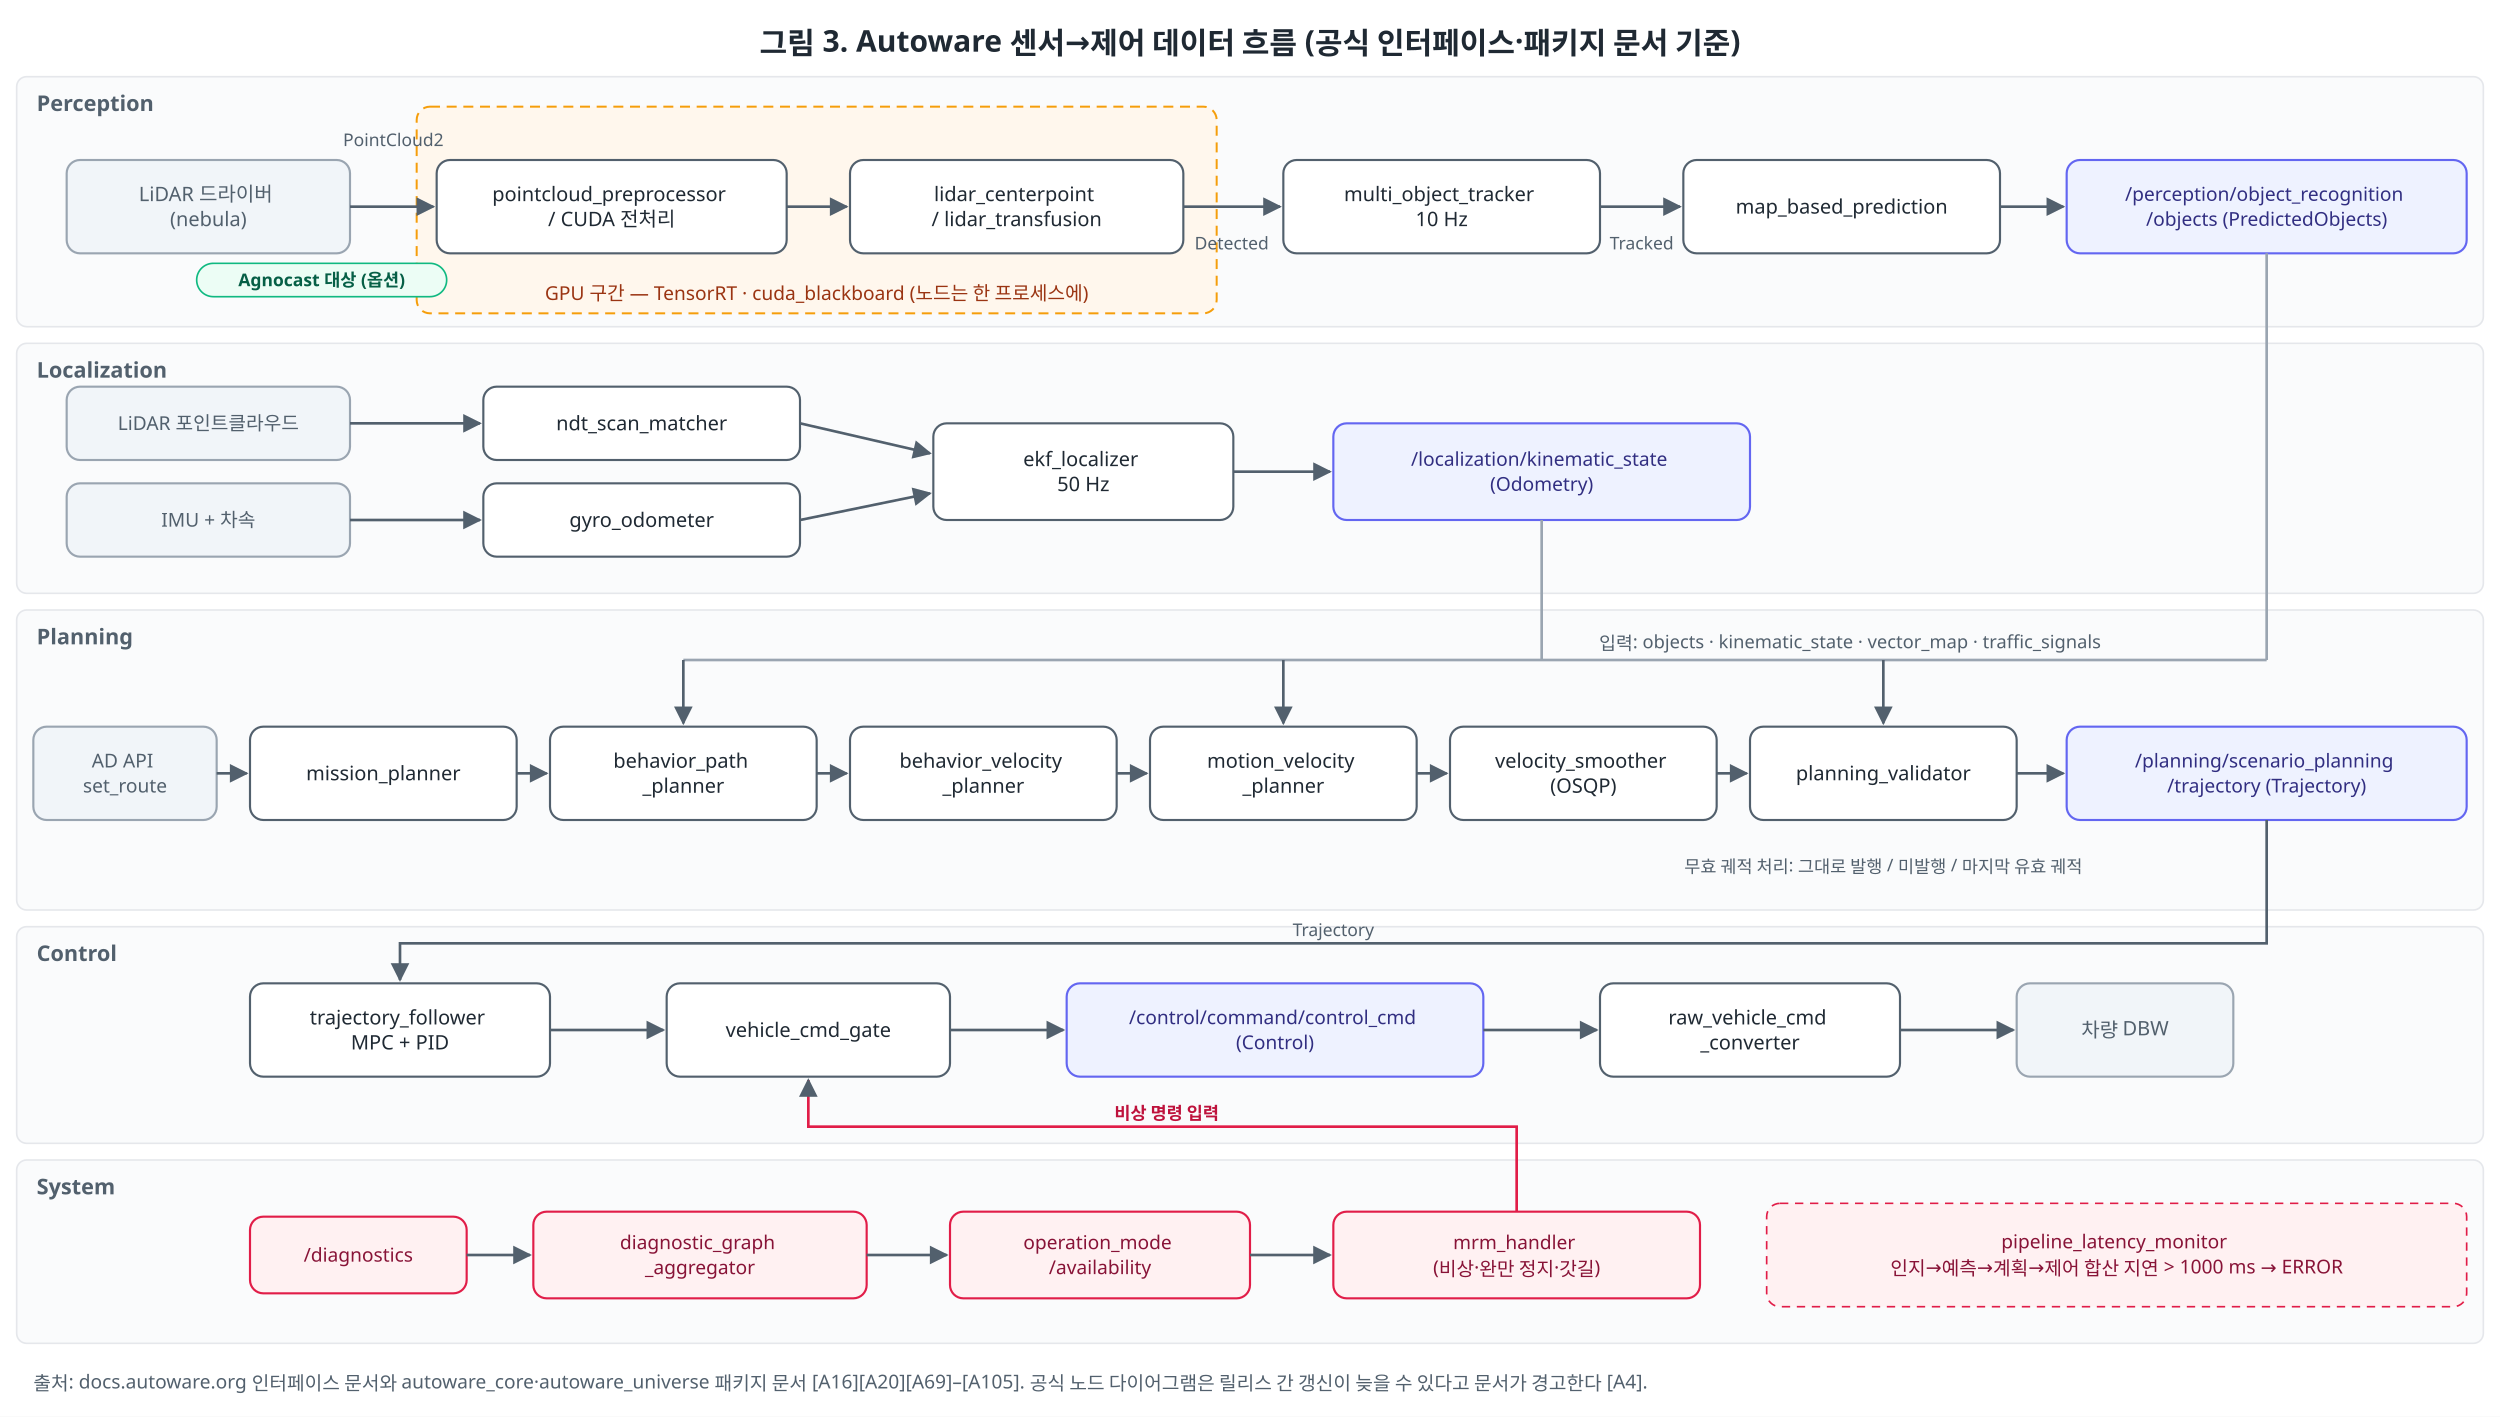
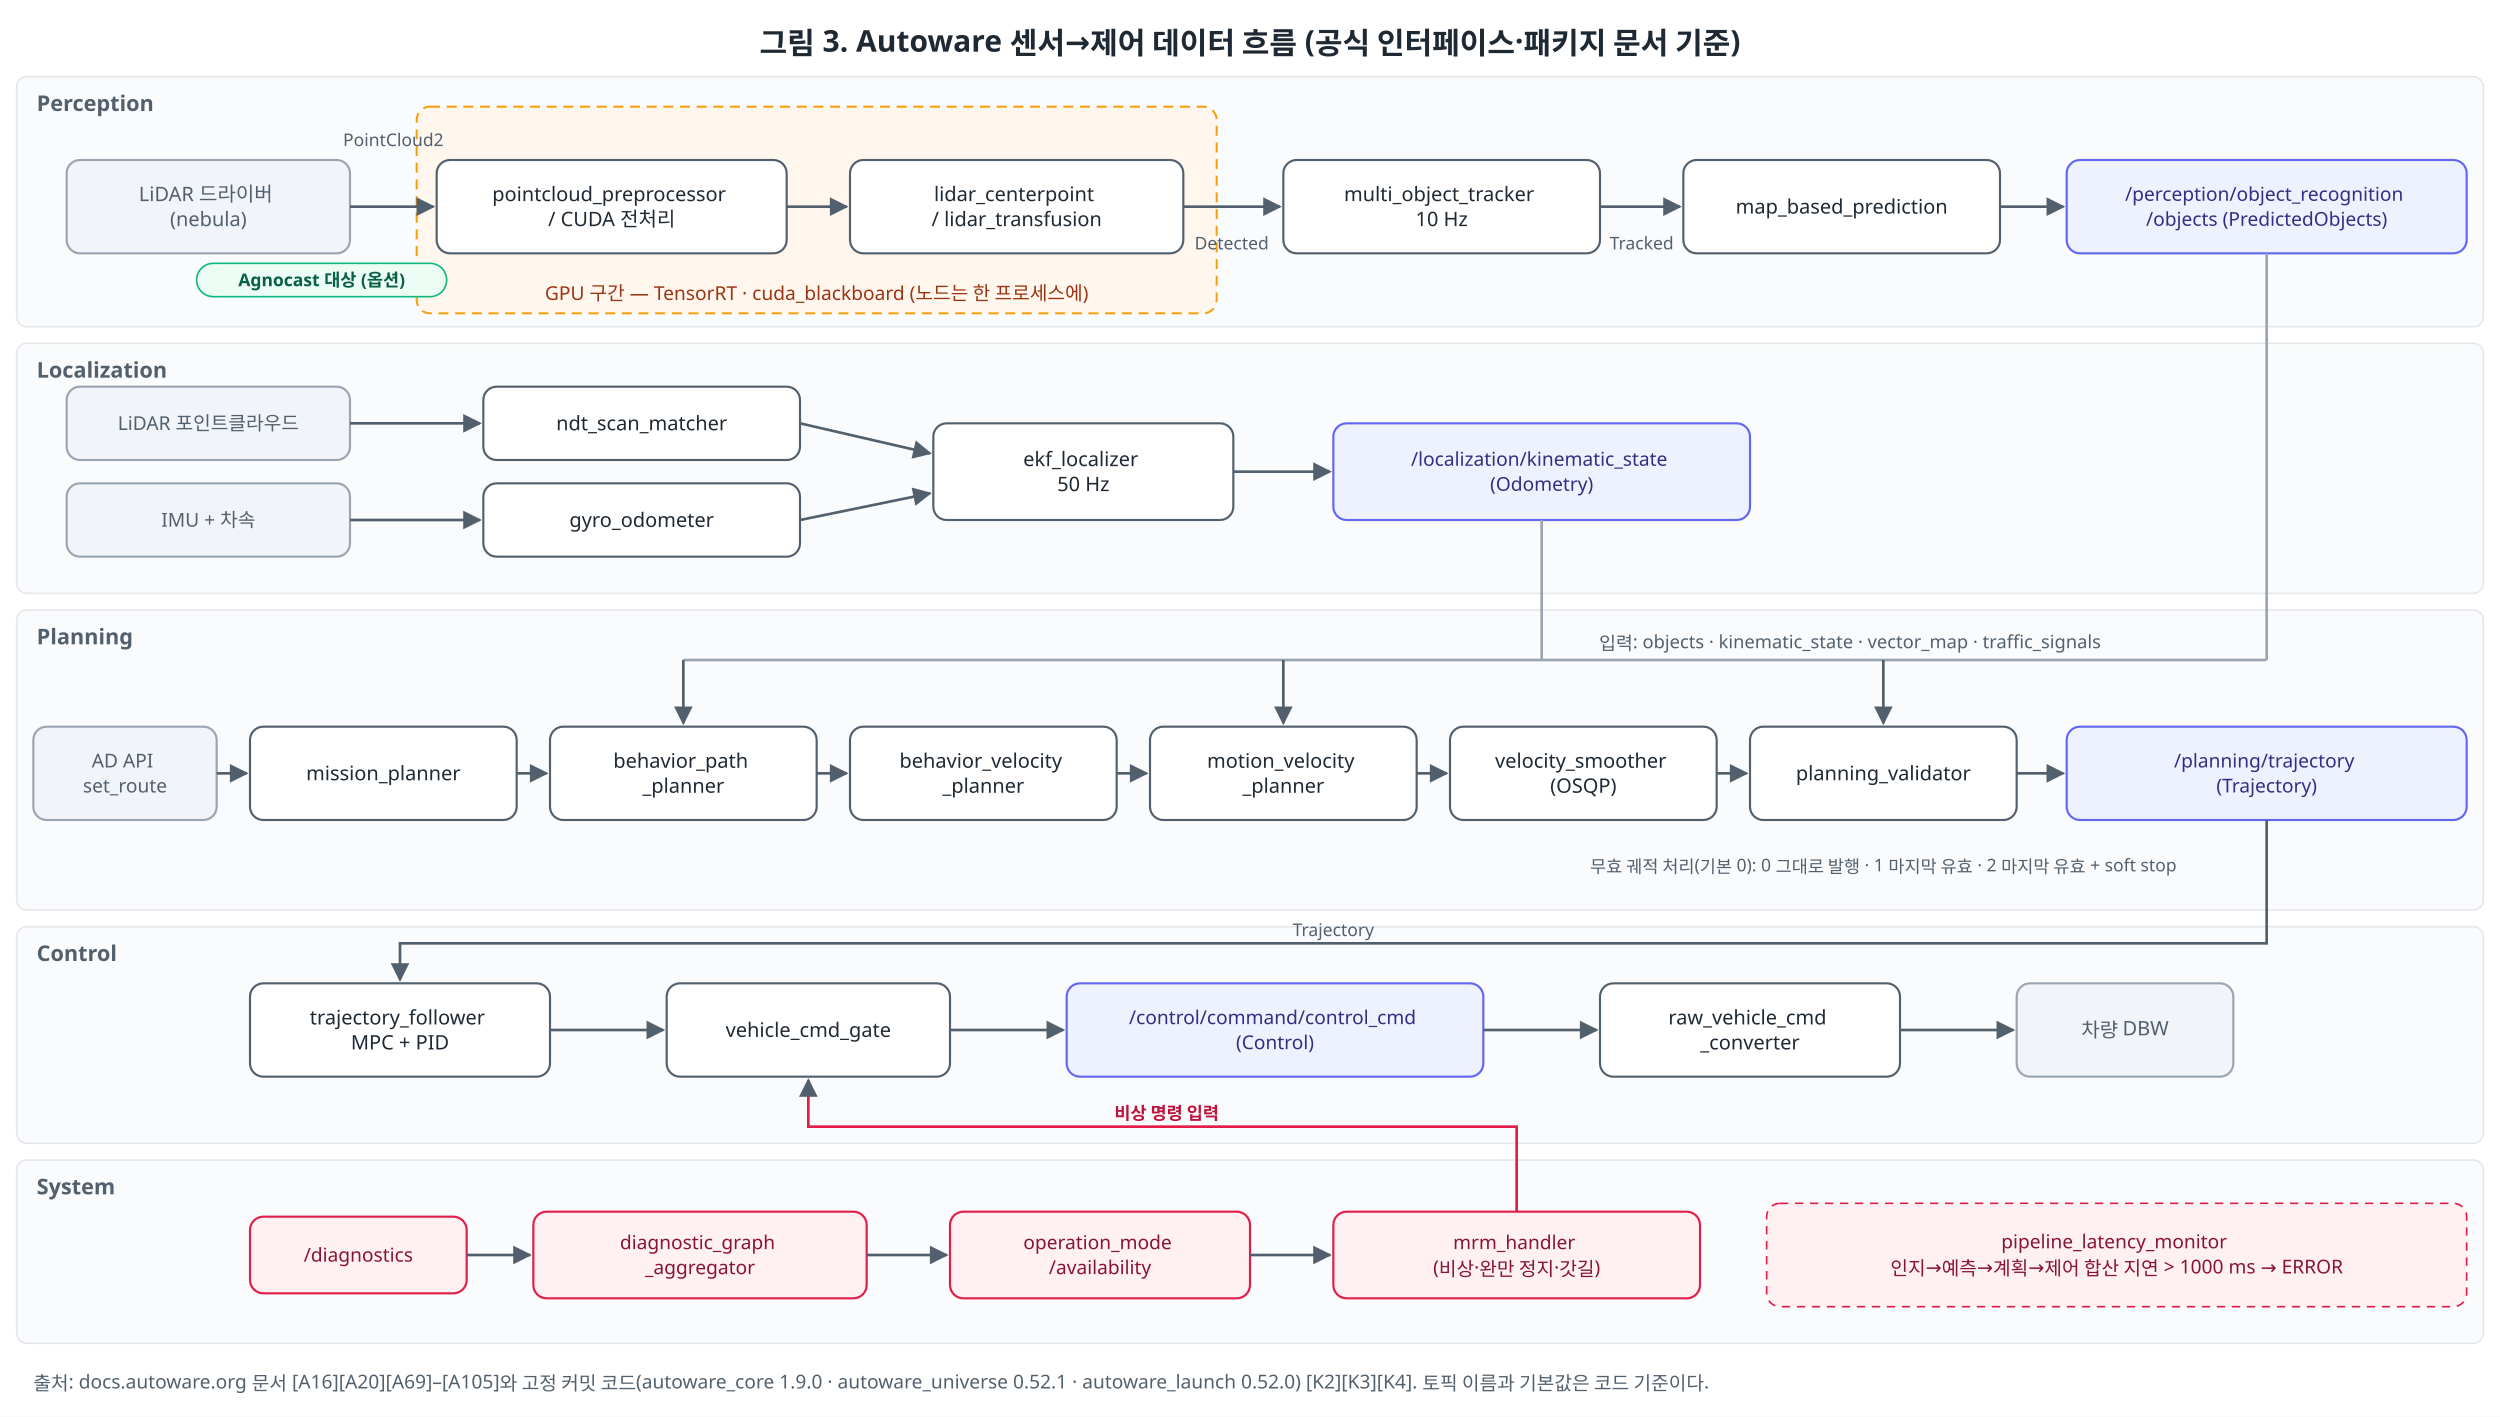
<svg xmlns="http://www.w3.org/2000/svg" viewBox="0 0 1500 850" width="1500" height="850" font-family="'Pretendard','Apple SD Gothic Neo','Noto Sans KR','Malgun Gothic',sans-serif" role="img" aria-label="그림 3. Autoware 센서에서 제어까지 데이터 흐름">
  <defs>
    <marker id="ah" viewBox="0 0 10 10" refX="9" refY="5" markerWidth="7" markerHeight="7" orient="auto-start-reverse">
      <path d="M0,0 L10,5 L0,10 z" fill="#52606d" />
    </marker>
  </defs>
  <rect width="1500" height="850" fill="#ffffff" />
  <text x="750.0" y="26.0" font-size="18" font-weight="700" text-anchor="middle" fill="#1f2933" dominant-baseline="middle">
    <tspan x="750.0" dy="0.0">그림 3. Autoware 센서→제어 데이터 흐름 (공식 인터페이스·패키지 문서 기준)</tspan>
  </text>
  <rect x="10.0" y="46.0" width="1480.0" height="150.0" rx="6" fill="#fafbfc" fill-opacity="1" stroke="#e5e7eb" stroke-width="1" />
  <text x="22.0" y="62.0" font-size="13" font-weight="700" text-anchor="start" fill="#52606d" dominant-baseline="middle">
    <tspan x="22.0" dy="0.0">Perception</tspan>
  </text>
  <rect x="10.0" y="206.0" width="1480.0" height="150.0" rx="6" fill="#fafbfc" fill-opacity="1" stroke="#e5e7eb" stroke-width="1" />
  <text x="22.0" y="222.0" font-size="13" font-weight="700" text-anchor="start" fill="#52606d" dominant-baseline="middle">
    <tspan x="22.0" dy="0.0">Localization</tspan>
  </text>
  <rect x="10.0" y="366.0" width="1480.0" height="180.0" rx="6" fill="#fafbfc" fill-opacity="1" stroke="#e5e7eb" stroke-width="1" />
  <text x="22.0" y="382.0" font-size="13" font-weight="700" text-anchor="start" fill="#52606d" dominant-baseline="middle">
    <tspan x="22.0" dy="0.0">Planning</tspan>
  </text>
  <rect x="10.0" y="556.0" width="1480.0" height="130.0" rx="6" fill="#fafbfc" fill-opacity="1" stroke="#e5e7eb" stroke-width="1" />
  <text x="22.0" y="572.0" font-size="13" font-weight="700" text-anchor="start" fill="#52606d" dominant-baseline="middle">
    <tspan x="22.0" dy="0.0">Control</tspan>
  </text>
  <rect x="10.0" y="696.0" width="1480.0" height="110.0" rx="6" fill="#fafbfc" fill-opacity="1" stroke="#e5e7eb" stroke-width="1" />
  <text x="22.0" y="712.0" font-size="13" font-weight="700" text-anchor="start" fill="#52606d" dominant-baseline="middle">
    <tspan x="22.0" dy="0.0">System</tspan>
  </text>
  <rect x="250.0" y="64.0" width="480.0" height="124.0" rx="8" fill="#fff7ed" fill-opacity="1" stroke="#f59e0b" stroke-width="1.2" stroke-dasharray="6 4" />
  <text x="490.0" y="176.0" font-size="11.5" font-weight="500" text-anchor="middle" fill="#9a3412" dominant-baseline="middle">
    <tspan x="490.0" dy="0.0">GPU 구간 — TensorRT · cuda_blackboard (노드는 한 프로세스에)</tspan>
  </text>
  <rect x="40.0" y="96.0" width="170.0" height="56.0" rx="8" fill="#f1f5f9" fill-opacity="1" stroke="#9aa5b1" stroke-width="1.3" />
  <text x="125.0" y="116.5" font-size="12" font-weight="500" text-anchor="middle" fill="#52606d" dominant-baseline="middle">
    <tspan x="125.0" dy="0.0">LiDAR 드라이버</tspan>
    <tspan x="125.0" dy="15.0">(nebula)</tspan>
  </text>
  <rect x="262.0" y="96.0" width="210.0" height="56.0" rx="8" fill="#ffffff" fill-opacity="1" stroke="#52606d" stroke-width="1.3" />
  <text x="367.0" y="116.5" font-size="12" font-weight="500" text-anchor="middle" fill="#1f2933" dominant-baseline="middle">
    <tspan x="367.0" dy="0.0">pointcloud_preprocessor</tspan>
    <tspan x="367.0" dy="15.0">/ CUDA 전처리</tspan>
  </text>
  <rect x="510.0" y="96.0" width="200.0" height="56.0" rx="8" fill="#ffffff" fill-opacity="1" stroke="#52606d" stroke-width="1.3" />
  <text x="610.0" y="116.5" font-size="12" font-weight="500" text-anchor="middle" fill="#1f2933" dominant-baseline="middle">
    <tspan x="610.0" dy="0.0">lidar_centerpoint</tspan>
    <tspan x="610.0" dy="15.0">/ lidar_transfusion</tspan>
  </text>
  <rect x="770.0" y="96.0" width="190.0" height="56.0" rx="8" fill="#ffffff" fill-opacity="1" stroke="#52606d" stroke-width="1.3" />
  <text x="865.0" y="116.5" font-size="12" font-weight="500" text-anchor="middle" fill="#1f2933" dominant-baseline="middle">
    <tspan x="865.0" dy="0.0">multi_object_tracker</tspan>
    <tspan x="865.0" dy="15.0">10 Hz</tspan>
  </text>
  <rect x="1010.0" y="96.0" width="190.0" height="56.0" rx="8" fill="#ffffff" fill-opacity="1" stroke="#52606d" stroke-width="1.3" />
  <text x="1105.0" y="124.0" font-size="12" font-weight="500" text-anchor="middle" fill="#1f2933" dominant-baseline="middle">
    <tspan x="1105.0" dy="0.0">map_based_prediction</tspan>
  </text>
  <rect x="1240.0" y="96.0" width="240.0" height="56.0" rx="8" fill="#eef2ff" fill-opacity="1" stroke="#6366f1" stroke-width="1.3" />
  <text x="1360.0" y="116.5" font-size="11.5" font-weight="500" text-anchor="middle" fill="#312e81" dominant-baseline="middle">
    <tspan x="1360.0" dy="0.0">/perception/object_recognition</tspan>
    <tspan x="1360.0" dy="15.0">/objects (PredictedObjects)</tspan>
  </text>
  <line x1="210.0" y1="124.0" x2="260.0" y2="124.0" stroke="#52606d" stroke-width="1.6" marker-end="url(#ah)" />
  <line x1="472.0" y1="124.0" x2="508.0" y2="124.0" stroke="#52606d" stroke-width="1.6" marker-end="url(#ah)" />
  <line x1="710.0" y1="124.0" x2="768.0" y2="124.0" stroke="#52606d" stroke-width="1.6" marker-end="url(#ah)" />
  <line x1="960.0" y1="124.0" x2="1008.0" y2="124.0" stroke="#52606d" stroke-width="1.6" marker-end="url(#ah)" />
  <line x1="1200.0" y1="124.0" x2="1238.0" y2="124.0" stroke="#52606d" stroke-width="1.6" marker-end="url(#ah)" />
  <text x="236.0" y="84.0" font-size="10.5" font-weight="400" text-anchor="middle" fill="#52606d" dominant-baseline="middle">
    <tspan x="236.0" dy="0.0">PointCloud2</tspan>
  </text>
  <rect x="118.0" y="158.0" width="150.0" height="20.0" rx="10" fill="#ecfdf5" fill-opacity="1" stroke="#10b981" stroke-width="1" />
  <text x="193.0" y="168.0" font-size="10.5" font-weight="600" text-anchor="middle" fill="#065f46" dominant-baseline="middle">
    <tspan x="193.0" dy="0.0">Agnocast 대상 (옵션)</tspan>
  </text>
  <text x="739.0" y="146.0" font-size="10.5" font-weight="400" text-anchor="middle" fill="#52606d" dominant-baseline="middle">
    <tspan x="739.0" dy="0.0">Detected</tspan>
  </text>
  <text x="985.0" y="146.0" font-size="10.5" font-weight="400" text-anchor="middle" fill="#52606d" dominant-baseline="middle">
    <tspan x="985.0" dy="0.0">Tracked</tspan>
  </text>
  <rect x="40.0" y="232.0" width="170.0" height="44.0" rx="8" fill="#f1f5f9" fill-opacity="1" stroke="#9aa5b1" stroke-width="1.3" />
  <text x="125.0" y="254.0" font-size="11.5" font-weight="500" text-anchor="middle" fill="#52606d" dominant-baseline="middle">
    <tspan x="125.0" dy="0.0">LiDAR 포인트클라우드</tspan>
  </text>
  <rect x="40.0" y="290.0" width="170.0" height="44.0" rx="8" fill="#f1f5f9" fill-opacity="1" stroke="#9aa5b1" stroke-width="1.3" />
  <text x="125.0" y="312.0" font-size="11.5" font-weight="500" text-anchor="middle" fill="#52606d" dominant-baseline="middle">
    <tspan x="125.0" dy="0.0">IMU + 차속</tspan>
  </text>
  <rect x="290.0" y="232.0" width="190.0" height="44.0" rx="8" fill="#ffffff" fill-opacity="1" stroke="#52606d" stroke-width="1.3" />
  <text x="385.0" y="254.0" font-size="12" font-weight="500" text-anchor="middle" fill="#1f2933" dominant-baseline="middle">
    <tspan x="385.0" dy="0.0">ndt_scan_matcher</tspan>
  </text>
  <rect x="290.0" y="290.0" width="190.0" height="44.0" rx="8" fill="#ffffff" fill-opacity="1" stroke="#52606d" stroke-width="1.3" />
  <text x="385.0" y="312.0" font-size="12" font-weight="500" text-anchor="middle" fill="#1f2933" dominant-baseline="middle">
    <tspan x="385.0" dy="0.0">gyro_odometer</tspan>
  </text>
  <rect x="560.0" y="254.0" width="180.0" height="58.0" rx="8" fill="#ffffff" fill-opacity="1" stroke="#52606d" stroke-width="1.3" />
  <text x="650.0" y="275.5" font-size="12" font-weight="500" text-anchor="middle" fill="#1f2933" dominant-baseline="middle">
    <tspan x="650.0" dy="0.0">ekf_localizer</tspan>
    <tspan x="650.0" dy="15.0">50 Hz</tspan>
  </text>
  <rect x="800.0" y="254.0" width="250.0" height="58.0" rx="8" fill="#eef2ff" fill-opacity="1" stroke="#6366f1" stroke-width="1.3" />
  <text x="925.0" y="275.5" font-size="11.5" font-weight="500" text-anchor="middle" fill="#312e81" dominant-baseline="middle">
    <tspan x="925.0" dy="0.0">/localization/kinematic_state</tspan>
    <tspan x="925.0" dy="15.0">(Odometry)</tspan>
  </text>
  <line x1="210.0" y1="254.0" x2="288.0" y2="254.0" stroke="#52606d" stroke-width="1.6" marker-end="url(#ah)" />
  <line x1="210.0" y1="312.0" x2="288.0" y2="312.0" stroke="#52606d" stroke-width="1.6" marker-end="url(#ah)" />
  <line x1="480.0" y1="254.0" x2="558.0" y2="272.0" stroke="#52606d" stroke-width="1.6" marker-end="url(#ah)" />
  <line x1="480.0" y1="312.0" x2="558.0" y2="296.0" stroke="#52606d" stroke-width="1.6" marker-end="url(#ah)" />
  <line x1="740.0" y1="283.0" x2="798.0" y2="283.0" stroke="#52606d" stroke-width="1.6" marker-end="url(#ah)" />
  <path d="M1360,152 V396" fill="none" stroke="#9aa5b1" stroke-width="1.6" />
  <path d="M925,312 V396" fill="none" stroke="#9aa5b1" stroke-width="1.6" />
  <path d="M410,396 H1360" fill="none" stroke="#9aa5b1" stroke-width="1.6" />
  <text x="1110.0" y="386.0" font-size="11" font-weight="500" text-anchor="middle" fill="#52606d" dominant-baseline="middle">
    <tspan x="1110.0" dy="0.0">입력: objects · kinematic_state · vector_map · traffic_signals</tspan>
  </text>
  <rect x="20.0" y="436.0" width="110.0" height="56.0" rx="8" fill="#f1f5f9" fill-opacity="1" stroke="#9aa5b1" stroke-width="1.3" />
  <text x="75.0" y="456.5" font-size="11.5" font-weight="500" text-anchor="middle" fill="#52606d" dominant-baseline="middle">
    <tspan x="75.0" dy="0.0">AD API</tspan>
    <tspan x="75.0" dy="15.0">set_route</tspan>
  </text>
  <rect x="150.0" y="436.0" width="160.0" height="56.0" rx="8" fill="#ffffff" fill-opacity="1" stroke="#52606d" stroke-width="1.3" />
  <text x="230.0" y="464.0" font-size="12" font-weight="500" text-anchor="middle" fill="#1f2933" dominant-baseline="middle">
    <tspan x="230.0" dy="0.0">mission_planner</tspan>
  </text>
  <rect x="330.0" y="436.0" width="160.0" height="56.0" rx="8" fill="#ffffff" fill-opacity="1" stroke="#52606d" stroke-width="1.3" />
  <text x="410.0" y="456.5" font-size="12" font-weight="500" text-anchor="middle" fill="#1f2933" dominant-baseline="middle">
    <tspan x="410.0" dy="0.0">behavior_path</tspan>
    <tspan x="410.0" dy="15.0">_planner</tspan>
  </text>
  <rect x="510.0" y="436.0" width="160.0" height="56.0" rx="8" fill="#ffffff" fill-opacity="1" stroke="#52606d" stroke-width="1.3" />
  <text x="590.0" y="456.5" font-size="12" font-weight="500" text-anchor="middle" fill="#1f2933" dominant-baseline="middle">
    <tspan x="590.0" dy="0.0">behavior_velocity</tspan>
    <tspan x="590.0" dy="15.0">_planner</tspan>
  </text>
  <rect x="690.0" y="436.0" width="160.0" height="56.0" rx="8" fill="#ffffff" fill-opacity="1" stroke="#52606d" stroke-width="1.3" />
  <text x="770.0" y="456.5" font-size="12" font-weight="500" text-anchor="middle" fill="#1f2933" dominant-baseline="middle">
    <tspan x="770.0" dy="0.0">motion_velocity</tspan>
    <tspan x="770.0" dy="15.0">_planner</tspan>
  </text>
  <rect x="870.0" y="436.0" width="160.0" height="56.0" rx="8" fill="#ffffff" fill-opacity="1" stroke="#52606d" stroke-width="1.3" />
  <text x="950.0" y="456.5" font-size="12" font-weight="500" text-anchor="middle" fill="#1f2933" dominant-baseline="middle">
    <tspan x="950.0" dy="0.0">velocity_smoother</tspan>
    <tspan x="950.0" dy="15.0">(OSQP)</tspan>
  </text>
  <rect x="1050.0" y="436.0" width="160.0" height="56.0" rx="8" fill="#ffffff" fill-opacity="1" stroke="#52606d" stroke-width="1.3" />
  <text x="1130.0" y="464.0" font-size="12" font-weight="500" text-anchor="middle" fill="#1f2933" dominant-baseline="middle">
    <tspan x="1130.0" dy="0.0">planning_validator</tspan>
  </text>
  <rect x="1240.0" y="436.0" width="240.0" height="56.0" rx="8" fill="#eef2ff" fill-opacity="1" stroke="#6366f1" stroke-width="1.3" />
  <text x="1360.0" y="456.5" font-size="11.5" font-weight="500" text-anchor="middle" fill="#312e81" dominant-baseline="middle">
-     <tspan x="1360.0" dy="0.0">/planning/scenario_planning</tspan>
-     <tspan x="1360.0" dy="15.0">/trajectory (Trajectory)</tspan>
+     <tspan x="1360.0" dy="0.0">/planning/trajectory</tspan>
+     <tspan x="1360.0" dy="15.0">(Trajectory)</tspan>
  </text>
  <line x1="130.0" y1="464.0" x2="148.0" y2="464.0" stroke="#52606d" stroke-width="1.6" marker-end="url(#ah)" />
  <line x1="310.0" y1="464.0" x2="328.0" y2="464.0" stroke="#52606d" stroke-width="1.6" marker-end="url(#ah)" />
  <line x1="490.0" y1="464.0" x2="508.0" y2="464.0" stroke="#52606d" stroke-width="1.6" marker-end="url(#ah)" />
  <line x1="670.0" y1="464.0" x2="688.0" y2="464.0" stroke="#52606d" stroke-width="1.6" marker-end="url(#ah)" />
  <line x1="850.0" y1="464.0" x2="868.0" y2="464.0" stroke="#52606d" stroke-width="1.6" marker-end="url(#ah)" />
  <line x1="1030.0" y1="464.0" x2="1048.0" y2="464.0" stroke="#52606d" stroke-width="1.6" marker-end="url(#ah)" />
  <line x1="1210.0" y1="464.0" x2="1238.0" y2="464.0" stroke="#52606d" stroke-width="1.6" marker-end="url(#ah)" />
  <line x1="410.0" y1="396.0" x2="410.0" y2="434.0" stroke="#52606d" stroke-width="1.6" marker-end="url(#ah)" />
  <line x1="770.0" y1="396.0" x2="770.0" y2="434.0" stroke="#52606d" stroke-width="1.6" marker-end="url(#ah)" />
  <line x1="1130.0" y1="396.0" x2="1130.0" y2="434.0" stroke="#52606d" stroke-width="1.6" marker-end="url(#ah)" />
  <text x="1130.0" y="520.0" font-size="10.5" font-weight="400" text-anchor="middle" fill="#52606d" dominant-baseline="middle">
-     <tspan x="1130.0" dy="0.0">무효 궤적 처리: 그대로 발행 / 미발행 / 마지막 유효 궤적</tspan>
+     <tspan x="1130.0" dy="0.0">무효 궤적 처리(기본 0): 0 그대로 발행 · 1 마지막 유효 · 2 마지막 유효 + soft stop</tspan>
  </text>
  <path d="M1360,492 V566 H240 V588" fill="none" stroke="#52606d" stroke-width="1.6" marker-end="url(#ah)" />
  <text x="800.0" y="558.0" font-size="10.5" font-weight="400" text-anchor="middle" fill="#52606d" dominant-baseline="middle">
    <tspan x="800.0" dy="0.0">Trajectory</tspan>
  </text>
  <rect x="150.0" y="590.0" width="180.0" height="56.0" rx="8" fill="#ffffff" fill-opacity="1" stroke="#52606d" stroke-width="1.3" />
  <text x="240.0" y="610.5" font-size="12" font-weight="500" text-anchor="middle" fill="#1f2933" dominant-baseline="middle">
    <tspan x="240.0" dy="0.0">trajectory_follower</tspan>
    <tspan x="240.0" dy="15.0">MPC + PID</tspan>
  </text>
  <rect x="400.0" y="590.0" width="170.0" height="56.0" rx="8" fill="#ffffff" fill-opacity="1" stroke="#52606d" stroke-width="1.3" />
  <text x="485.0" y="618.0" font-size="12" font-weight="500" text-anchor="middle" fill="#1f2933" dominant-baseline="middle">
    <tspan x="485.0" dy="0.0">vehicle_cmd_gate</tspan>
  </text>
  <rect x="640.0" y="590.0" width="250.0" height="56.0" rx="8" fill="#eef2ff" fill-opacity="1" stroke="#6366f1" stroke-width="1.3" />
  <text x="765.0" y="610.5" font-size="11.5" font-weight="500" text-anchor="middle" fill="#312e81" dominant-baseline="middle">
    <tspan x="765.0" dy="0.0">/control/command/control_cmd</tspan>
    <tspan x="765.0" dy="15.0">(Control)</tspan>
  </text>
  <rect x="960.0" y="590.0" width="180.0" height="56.0" rx="8" fill="#ffffff" fill-opacity="1" stroke="#52606d" stroke-width="1.3" />
  <text x="1050.0" y="610.5" font-size="12" font-weight="500" text-anchor="middle" fill="#1f2933" dominant-baseline="middle">
    <tspan x="1050.0" dy="0.0">raw_vehicle_cmd</tspan>
    <tspan x="1050.0" dy="15.0">_converter</tspan>
  </text>
  <rect x="1210.0" y="590.0" width="130.0" height="56.0" rx="8" fill="#f1f5f9" fill-opacity="1" stroke="#9aa5b1" stroke-width="1.3" />
  <text x="1275.0" y="618.0" font-size="12" font-weight="500" text-anchor="middle" fill="#52606d" dominant-baseline="middle">
    <tspan x="1275.0" dy="0.0">차량 DBW</tspan>
  </text>
  <line x1="330.0" y1="618.0" x2="398.0" y2="618.0" stroke="#52606d" stroke-width="1.6" marker-end="url(#ah)" />
  <line x1="570.0" y1="618.0" x2="638.0" y2="618.0" stroke="#52606d" stroke-width="1.6" marker-end="url(#ah)" />
  <line x1="890.0" y1="618.0" x2="958.0" y2="618.0" stroke="#52606d" stroke-width="1.6" marker-end="url(#ah)" />
  <line x1="1140.0" y1="618.0" x2="1208.0" y2="618.0" stroke="#52606d" stroke-width="1.6" marker-end="url(#ah)" />
  <rect x="150.0" y="730.0" width="130.0" height="46.0" rx="8" fill="#fff1f2" fill-opacity="1" stroke="#e11d48" stroke-width="1.3" />
  <text x="215.0" y="753.0" font-size="11.5" font-weight="500" text-anchor="middle" fill="#881337" dominant-baseline="middle">
    <tspan x="215.0" dy="0.0">/diagnostics</tspan>
  </text>
  <rect x="320.0" y="727.0" width="200.0" height="52.0" rx="8" fill="#fff1f2" fill-opacity="1" stroke="#e11d48" stroke-width="1.3" />
  <text x="420.0" y="745.5" font-size="11.5" font-weight="500" text-anchor="middle" fill="#881337" dominant-baseline="middle">
    <tspan x="420.0" dy="0.0">diagnostic_graph</tspan>
    <tspan x="420.0" dy="15.0">_aggregator</tspan>
  </text>
  <rect x="570.0" y="727.0" width="180.0" height="52.0" rx="8" fill="#fff1f2" fill-opacity="1" stroke="#e11d48" stroke-width="1.3" />
  <text x="660.0" y="745.5" font-size="11.5" font-weight="500" text-anchor="middle" fill="#881337" dominant-baseline="middle">
    <tspan x="660.0" dy="0.0">operation_mode</tspan>
    <tspan x="660.0" dy="15.0">/availability</tspan>
  </text>
  <rect x="800.0" y="727.0" width="220.0" height="52.0" rx="8" fill="#fff1f2" fill-opacity="1" stroke="#e11d48" stroke-width="1.3" />
  <text x="910.0" y="745.5" font-size="11.5" font-weight="500" text-anchor="middle" fill="#881337" dominant-baseline="middle">
    <tspan x="910.0" dy="0.0">mrm_handler</tspan>
    <tspan x="910.0" dy="15.0">(비상·완만 정지·갓길)</tspan>
  </text>
  <line x1="280.0" y1="753.0" x2="318.0" y2="753.0" stroke="#52606d" stroke-width="1.6" marker-end="url(#ah)" />
  <line x1="520.0" y1="753.0" x2="568.0" y2="753.0" stroke="#52606d" stroke-width="1.6" marker-end="url(#ah)" />
  <line x1="750.0" y1="753.0" x2="798.0" y2="753.0" stroke="#52606d" stroke-width="1.6" marker-end="url(#ah)" />
  <path d="M910,727 V676 H485 V648" fill="none" stroke="#e11d48" stroke-width="1.6" marker-end="url(#ah)" />
  <text x="700.0" y="668.0" font-size="10.5" font-weight="600" text-anchor="middle" fill="#be123c" dominant-baseline="middle">
    <tspan x="700.0" dy="0.0">비상 명령 입력</tspan>
  </text>
  <rect x="1060.0" y="722.0" width="420.0" height="62.0" rx="8" fill="#fff1f2" fill-opacity="1" stroke="#e11d48" stroke-width="1" stroke-dasharray="5 4" />
  <text x="1270.0" y="745.0" font-size="11.5" font-weight="500" text-anchor="middle" fill="#881337" dominant-baseline="middle">
    <tspan x="1270.0" dy="0.0">pipeline_latency_monitor</tspan>
    <tspan x="1270.0" dy="16.0">인지→예측→계획→제어 합산 지연 &gt; 1000 ms → ERROR</tspan>
  </text>
  <text x="20.0" y="830.0" font-size="11.5" font-weight="400" text-anchor="start" fill="#52606d" dominant-baseline="middle">
-     <tspan x="20.0" dy="0.0">출처: docs.autoware.org 인터페이스 문서와 autoware_core·autoware_universe 패키지 문서 [A16][A20][A69]–[A105]. 공식 노드 다이어그램은 릴리스 간 갱신이 늦을 수 있다고 문서가 경고한다 [A4].</tspan>
+     <tspan x="20.0" dy="0.0">출처: docs.autoware.org 문서 [A16][A20][A69]–[A105]와 고정 커밋 코드(autoware_core 1.9.0 · autoware_universe 0.52.1 · autoware_launch 0.52.0) [K2][K3][K4]. 토픽 이름과 기본값은 코드 기준이다.</tspan>
  </text>
</svg>
